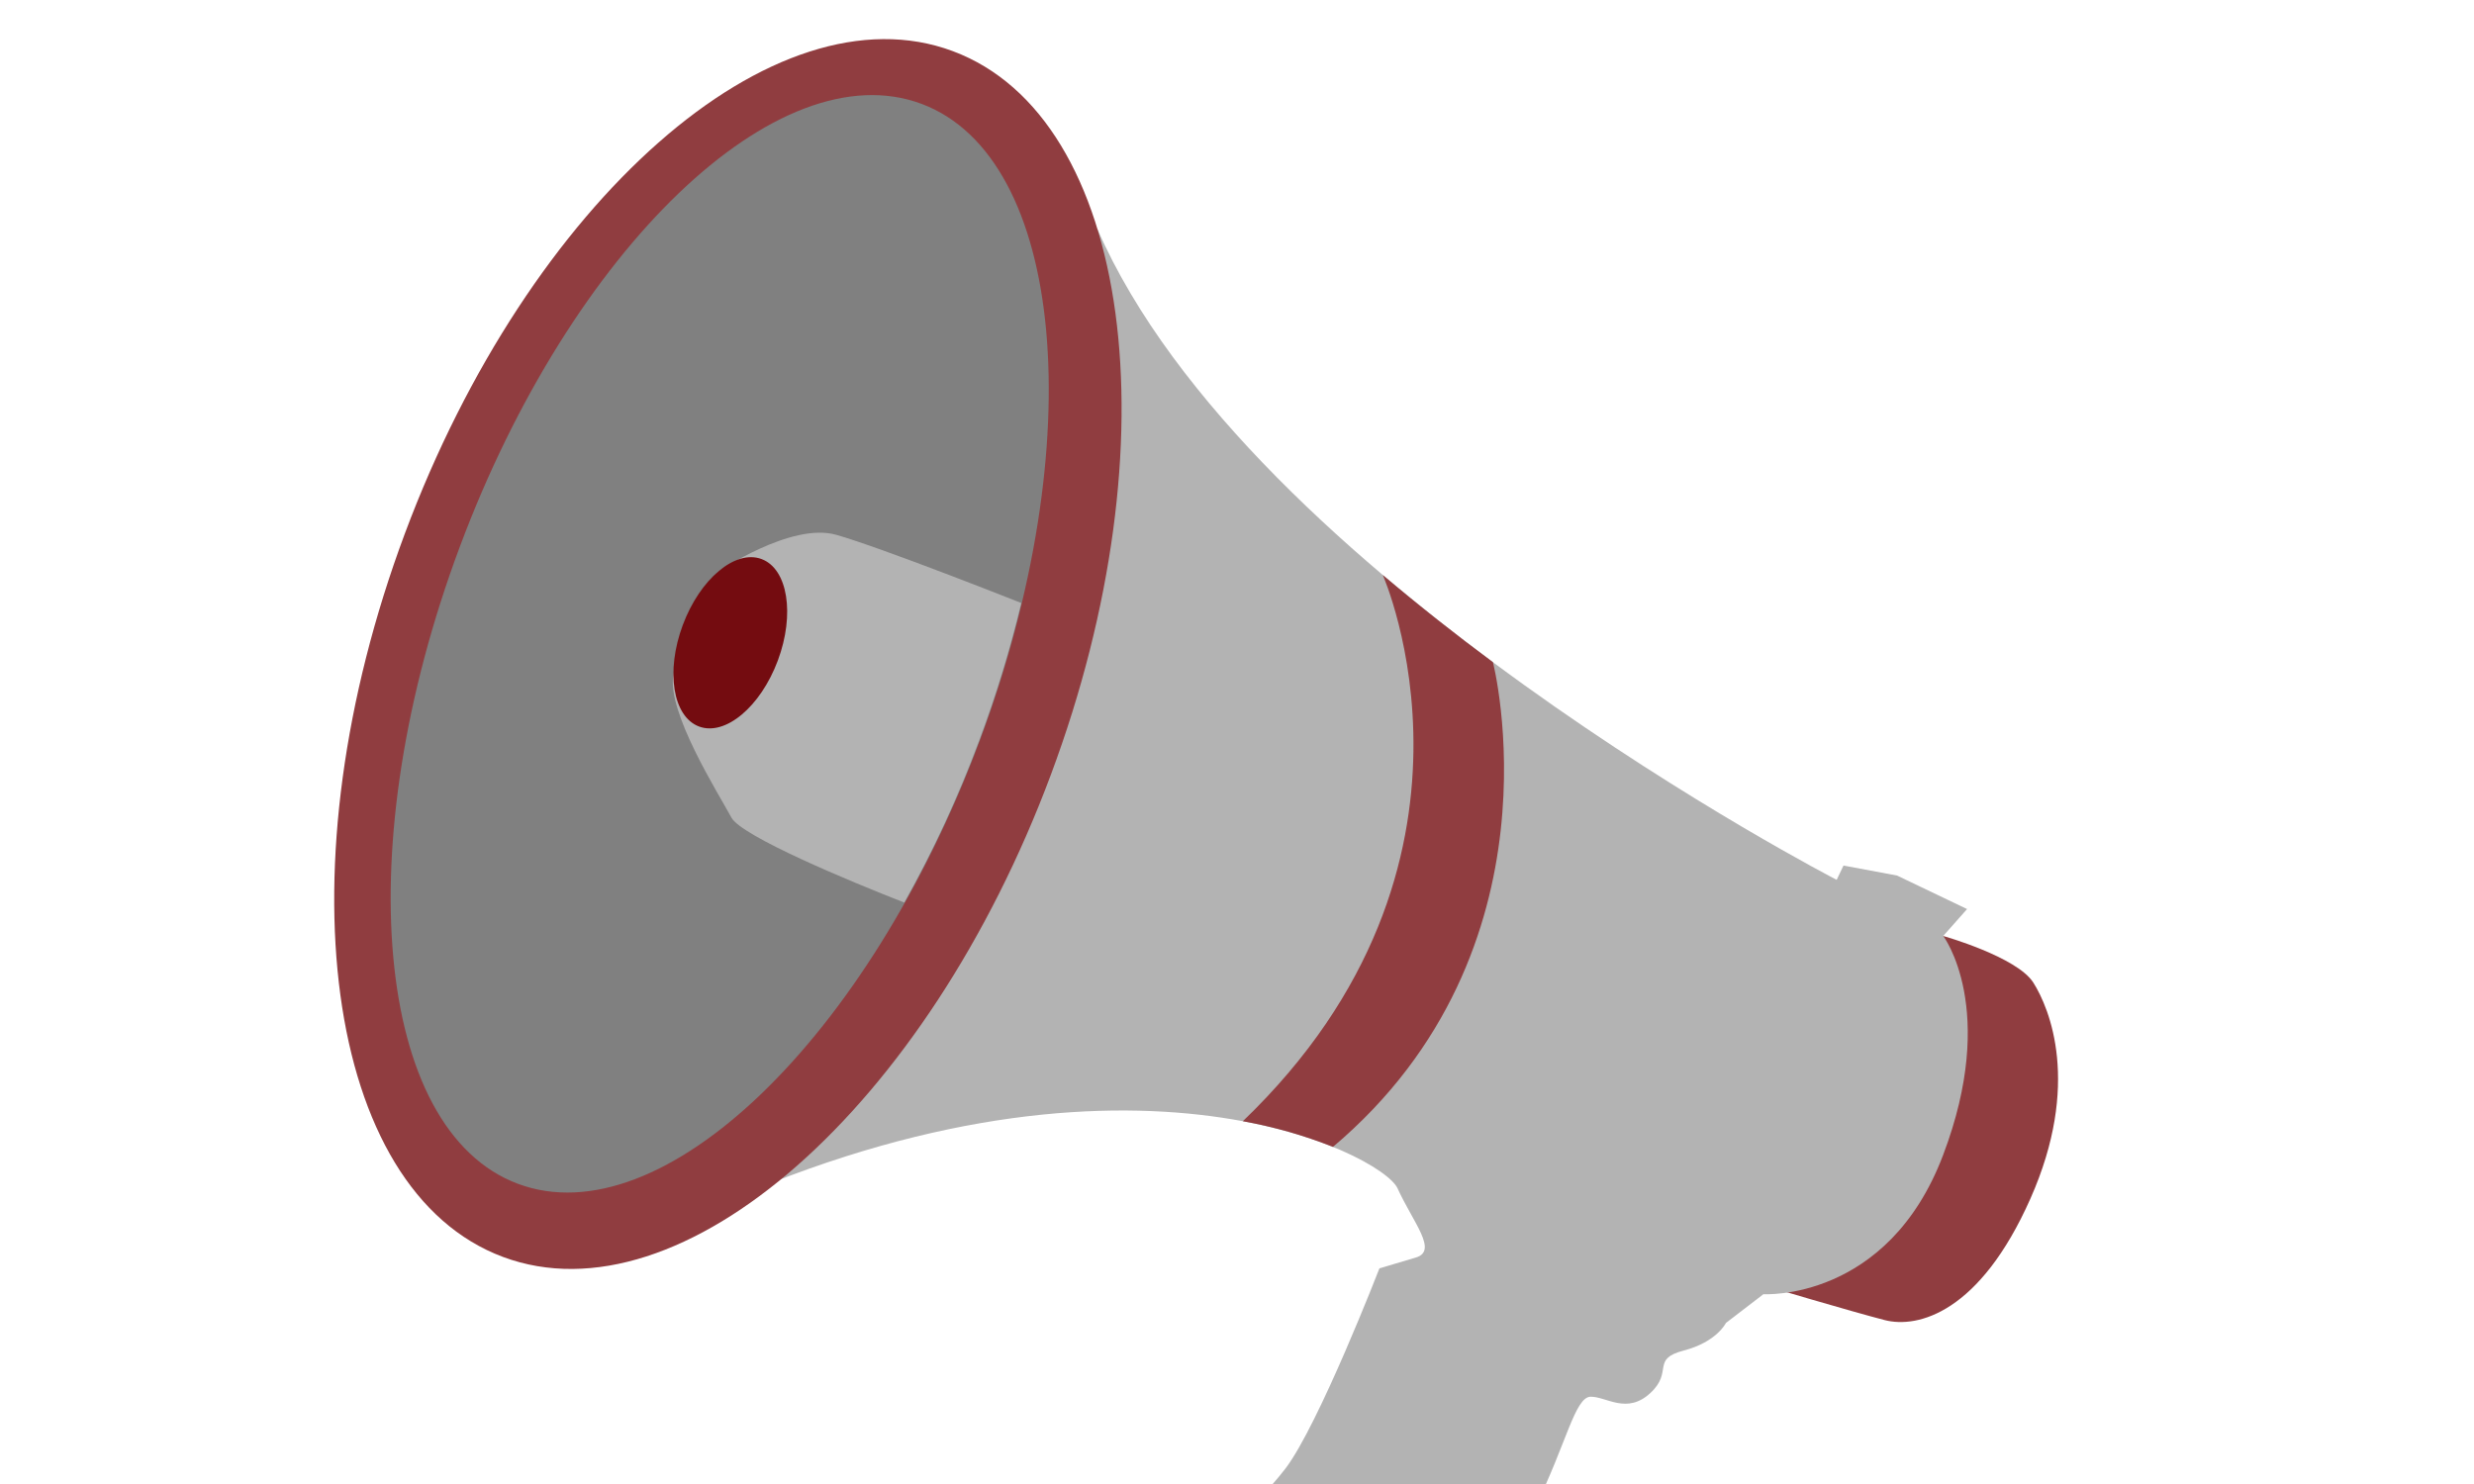
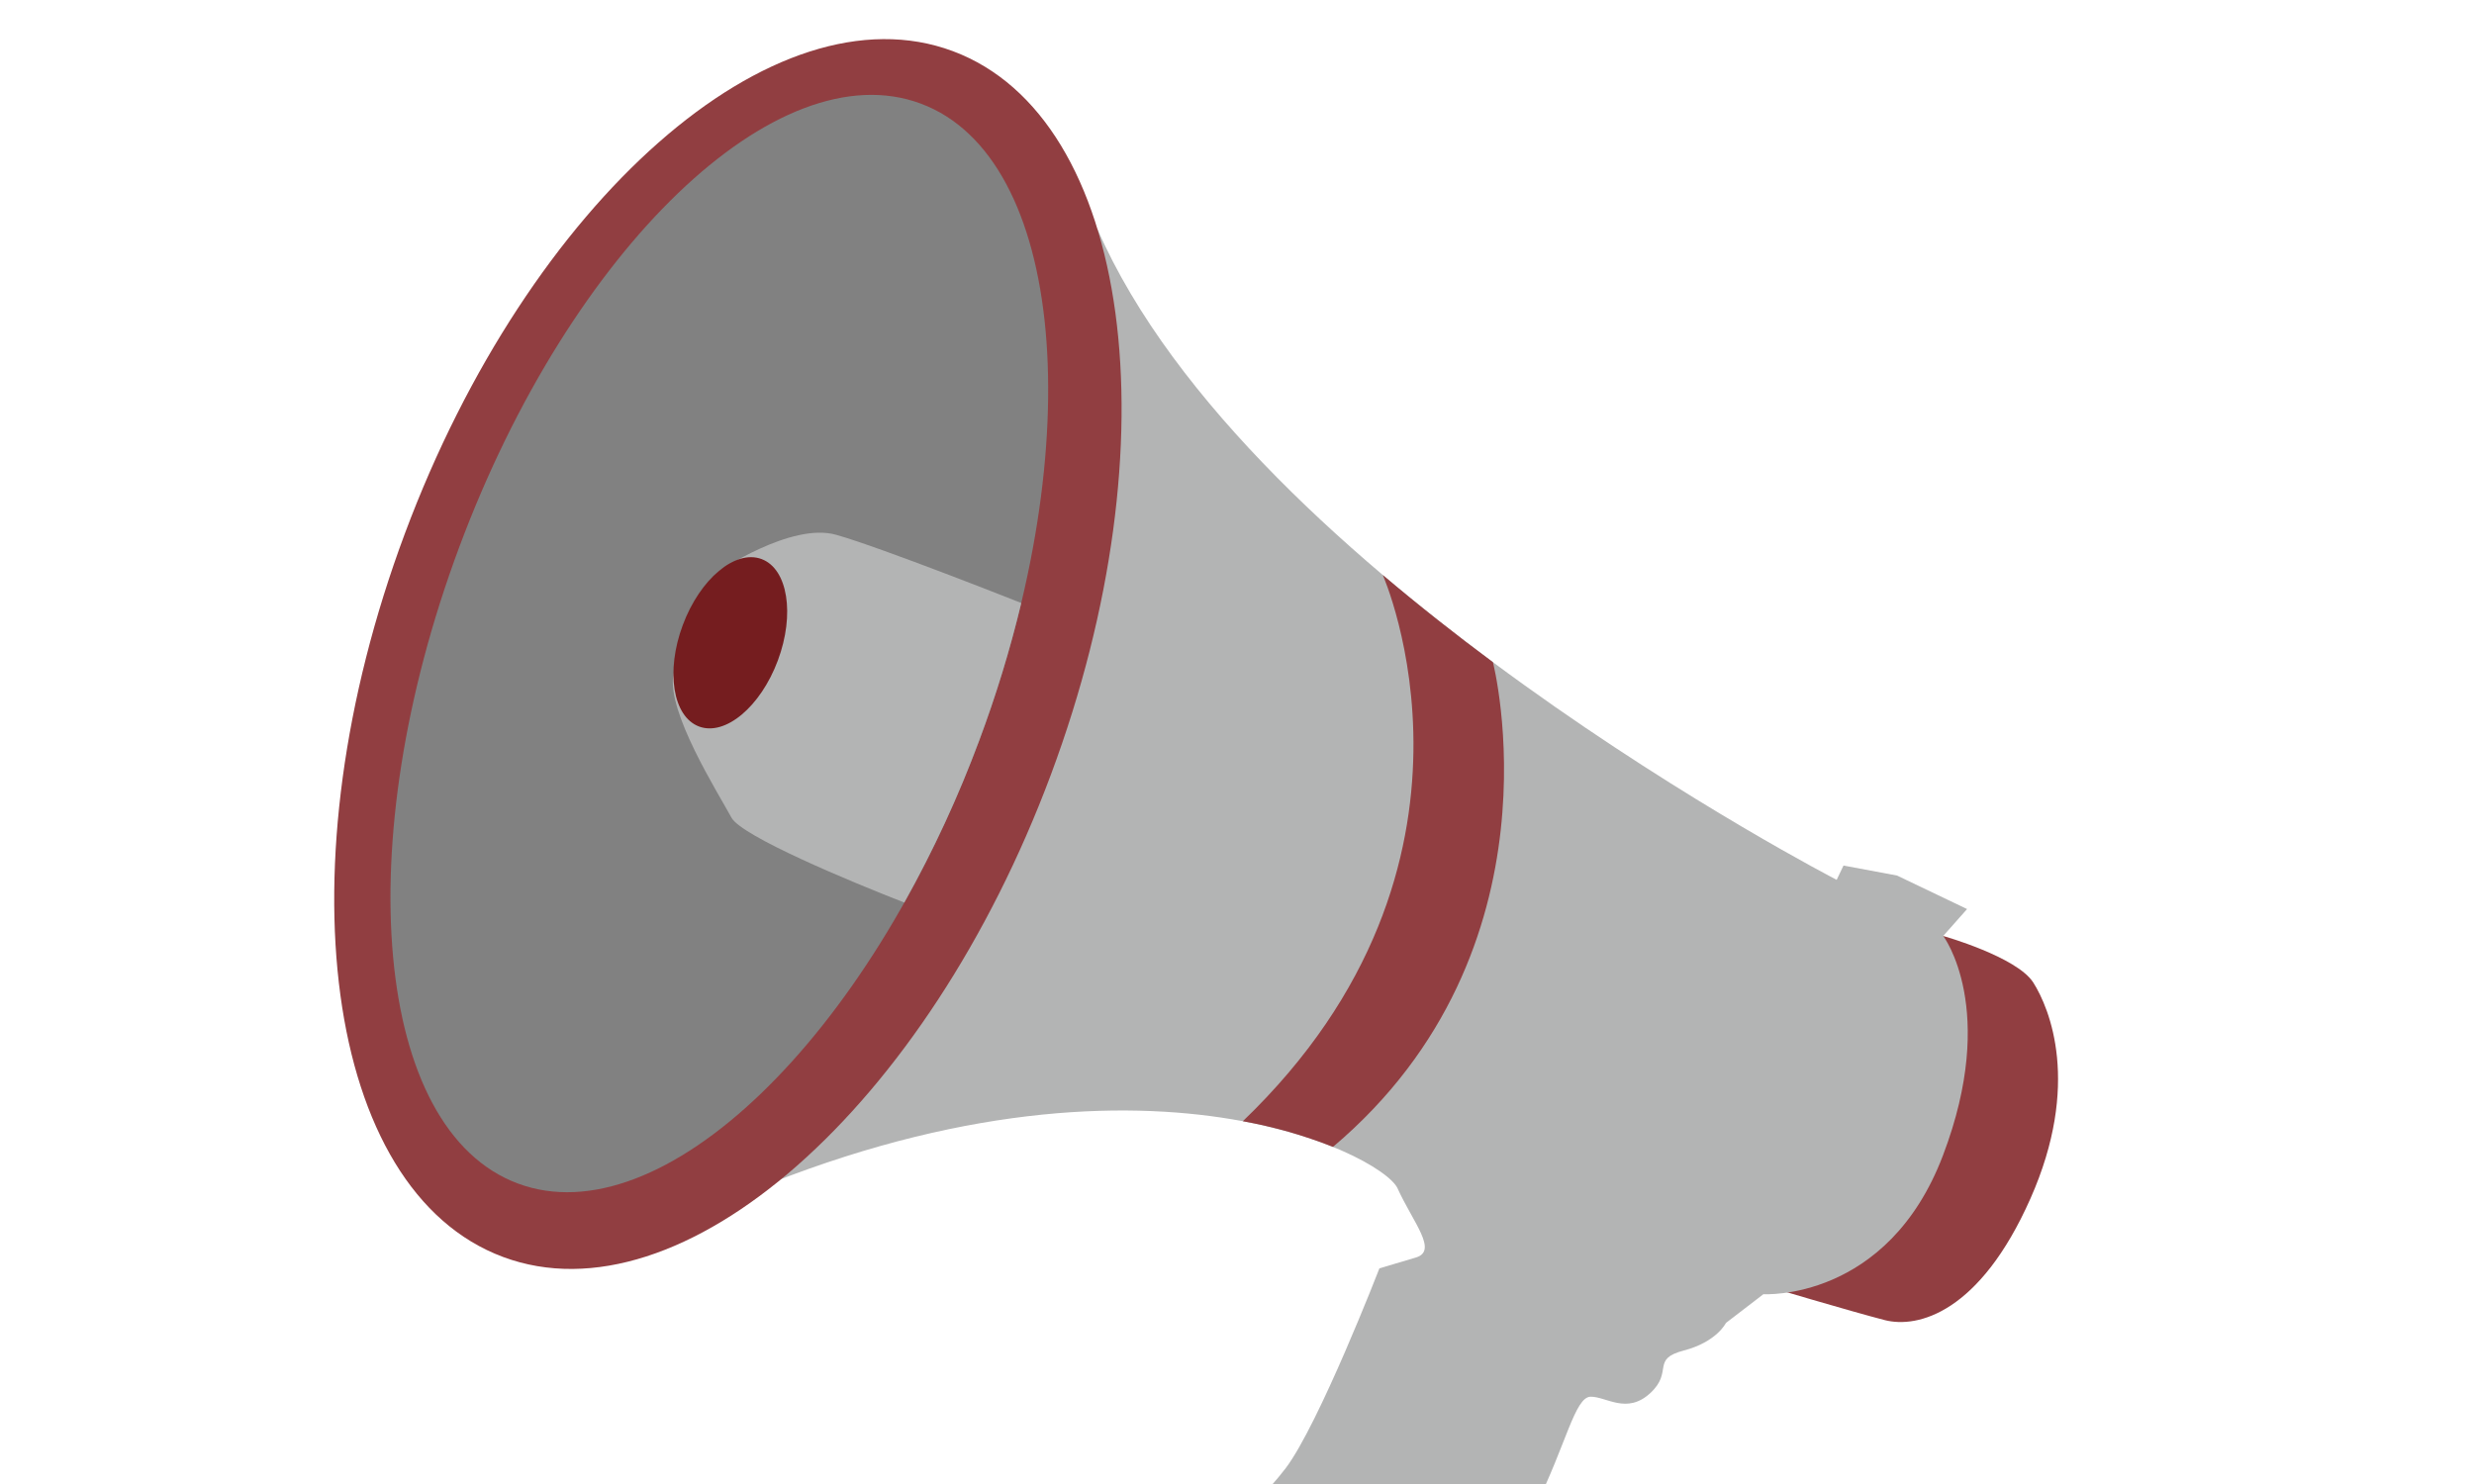
- <svg xmlns="http://www.w3.org/2000/svg" id="a1d55391-57fa-4470-b02f-fa87b3184db6" data-name="Layer 1" width="500" height="300" viewBox="0 0 500 300">
+ <svg xmlns="http://www.w3.org/2000/svg" id="ac31289b-3f4d-4ec8-893c-1e0b72a1fc11" data-name="Layer 1" width="176.389mm" height="105.833mm" viewBox="0 0 500 300">
  <defs>
-     <clipPath id="bd86744e-eb92-477c-acce-e129d1ebcc8a">
-       <rect x="2.648" y="-308.333" width="493.92" height="286.789" style="fill: none" />
-     </clipPath>
-     <clipPath id="a874d877-b896-4412-b221-e8eeda9525d7">
-       <rect x="-0.368" y="-239.004" width="260.889" height="218.606" style="fill: none" />
-     </clipPath>
-     <clipPath id="eb12656b-6d9e-4443-87ed-c6829ab777d5">
-       <rect x="127.132" y="-239.004" width="260.889" height="218.606" style="fill: none" />
-     </clipPath>
-     <clipPath id="ad333bba-c98b-4761-9955-44df56448c06">
-       <rect x="281.53" y="-239.004" width="260.889" height="218.606" style="fill: none" />
-     </clipPath>
-     <clipPath id="f4c4a09d-1951-4cc2-8c1f-1652abbd3432">
-       <rect x="-422.451" y="-1001.276" width="358.027" height="300" style="fill: none" />
-     </clipPath>
-     <clipPath id="b48314ff-fc72-4e45-9023-5fcdcf60562c">
+     <clipPath id="fb9dfec7-83bb-4825-9ecb-62d94ab0beb7">
      <rect x="51.236" width="384.504" height="300" style="fill: none" />
    </clipPath>
  </defs>
-   <g style="clip-path: url(#bd86744e-eb92-477c-acce-e129d1ebcc8a)">
-     <g style="clip-path: url(#a874d877-b896-4412-b221-e8eeda9525d7)">
-       <path d="M291.915,13.915c-23.681-14.971-64.7-100.16-112.838-100.872S32.985-79.768-7.027-10.087C-32.447,34.183-79.7,49.252,59.934,41.9S291.915,13.915,291.915,13.915Z" style="fill: #090302" />
-     </g>
-     <g style="clip-path: url(#eb12656b-6d9e-4443-87ed-c6829ab777d5)">
-       <g>
-         <path d="M211.46-62.637c-3.153,4.752-1.892,7.088-5.676,8.981s-2.734.88-7.779,2.542-6.728.822-9.882,4.816-5.044,8.2-7.988,12.615-1.683,1.682-9.883,6.938-10.512,5.256-13.665,8.41.42,2.312-6.518,6.1-.841,2.1-15.558,7.148S121.055-3.2,113.487,1.848s-9.041,3.784-13.246,8.83S89.519,21.611,83.212,31.492s-20.6,37.844-20.6,37.844H441.046s-7.779-30.695-24.808-44.571S397.946,9.837,390.378,8.576s-6.728.21-16.4-9.041-21.655-20.393-27.542-20.6-3.574,1.893-7.99-1.892-4.835-3.574-9.25-7.148-6.308-2.523-11.984-6.938,6.733-2.228-12.652-10.512S211.46-62.637,211.46-62.637Z" style="fill: #441716" />
-         <path d="M116.123,28.628c4.191,2.286,3.81-17.526,9.906,1.143S136.316,63.68,136.7,53.012s-3.81-14.859-1.905-22.1,4.572.937,12.192-8.675,7.239-10.369,9.906-15.134S154.6-12.52,161.462.053s11.811,8,12.954,16-.381,7.62-.381,19.431,1.905,24.384,3.429,16,.381-20.574.762-30.861,1.143-12.573,4.191-1.143,8.971,24.765,9.057,31.242,1.832,14.556,2.051.762,1.193-17.947,12-19.26,46.937,3.094,54.77,7.83c4.777,2.888-30.007-57.714-57.626-92.429a39.565,39.565,0,0,0-4.661,1.257c-5.046,1.663-6.728.822-9.882,4.816-.223.283-.428.57-.639.855h0c-2.353,3.171-4.038,6.472-6.162,9.9-.049.079-.1.158-.145.238-.335.536-.68,1.076-1.042,1.619-1.472,2.207-1.893,2.628-2.971,3.154-.134.065-.279.132-.438.2a38.847,38.847,0,0,0-3.815,1.953c-.756.437-1.634.969-2.659,1.626C165.128-23.46,162.3-22.228,160.135-21a15.436,15.436,0,0,0-3.548,2.661,7.618,7.618,0,0,0-1.285,1.586,4.627,4.627,0,0,0-.283.6c-.035.089-.067.174-.1.257a2.553,2.553,0,0,1-.72,1.041,8.055,8.055,0,0,1-.9.7c-.2.136-.422.282-.677.442-.636.4-1.464.876-2.548,1.468s-1.85,1.049-2.427,1.42c-.461.3-.8.538-1.087.747l-.4.293c-.123.092-.241.178-.362.263s-.245.167-.379.251c-1.145.712-3.09,1.493-10.908,4.174C119.794-.044,121.055-3.2,113.487,1.848c-1.419.946-2.624,1.671-3.673,2.256-.7.391-1.329.72-1.906,1.012s-1.1.547-1.594.789c-.735.364-1.393.7-2.03,1.092-.212.131-.422.268-.632.414a13.331,13.331,0,0,0-1.276,1.011,21.4,21.4,0,0,0-2.135,2.256c-1.314,1.577-2.854,3.236-4.542,5.073q-1.014,1.1-2.093,2.3c-1.437,1.6-2.949,3.331-4.5,5.255-1.161,1.442-2.342,2.99-3.527,4.665q-.593.837-1.186,1.718t-1.184,1.806c-1.38,2.162-3.142,5.189-5.053,8.6q-.41.73-.828,1.483c-.556,1-1.123,2.031-1.693,3.074s-1.145,2.1-1.717,3.161c-1.146,2.121-2.286,4.254-3.377,6.311-4.362,8.226-7.936,15.216-7.936,15.216H81.071c1.905-10.228,8-14.038,16.764-25.849S111.932,26.342,116.123,28.628Z" style="fill: #270c06" />
-         <path d="M266,68.379,251.827-34.314l-35.993-27.9c-2.774-.276-4.374-.424-4.374-.424-3.153,4.752-1.892,7.088-5.676,8.981-3.411,1.7-2.908,1.058-6.466,2.128l-.893,2.917c-3.154,8.831-7.989,19.343-6.728,31.537s-.41,19.343-.205,33.639,1.046,25.229,9.877,34.06c5.147,5.147,10.508,12.508,15.084,18.711h47.34C265.182,68.743,266,68.379,266,68.379Z" style="fill: #433128" />
-         <path d="M297.737-43.031c.5,1.451,4.021,2.41,11.117,12.922s12.564,7.148,11.723,18.291S320.156,5.422,317,14.463s-5.046,9.881-6.308,18.5,1.051,12.194-5.046,22.5S284.625,80.9,283.784,87.207s-7.569-88.723-7.569-88.723Z" style="fill: #433128" />
-         <path d="M259.606-13.432C247.491,7.5,259.271,38.43,271.169,23.924S281.6-9.27,281.6-9.27Z" style="fill: #a67437" />
-         <path d="M292.613-62.637c-4.968,4.321-5.451,4.8-9.308,8.66s-5.786,4.34-7.232,7.715-.482,3.214-4.339,4.821a47.27,47.27,0,0,0-10.125,6.268c-2.732,2.089-4.179,2.572-4.179,5.947s.164,4.884-1.125,7.232-3.857,7.232-2.25,10.607,2.492,7.071,4.219,5.786,1.567-4.5,3.978-1.607,5.142,6.107,5.3,7.714-.321,2.411-.482,8.2,0,12.215,0,12.215-4.982-6.107-5.464-11.411-.085-9.3-.712-11.639-3.467-20.022-9.253-24.361-5.946-2.732-8.357-5.465-2.042-4.783-5.3-6.717-6.615-3.986-4.593,0,3.789,1.414,2.021,3.985-7.554-.482-4.982,4.34,3.053,7.071,4.5,12.214-.9,4.514,2.2,7.962.852,2.484-.595,3.288-2.089-1.125-.643,3.214,1.768,2.572,2.732,9,1.768,9.965,4.34,15.59,1.285,4.661,3.535,10.446,2.411,6.75,4.822,9.643,16.232,31.34,18.643,34.233-1.125,2.25,3.536-4.983,10.768-14.143,12.857-27,1.9-10.446,6.254-22.018,5.8-18.643,10.139-25.071,7.875-3.858,5.143-13.5-3.536-7.393-7.072-17.036-4.031-11.494-4.787-14.313S292.613-62.637,292.613-62.637Z" style="fill: #e0c3a2" />
-         <path d="M428.588,69.145h5c.747-3.229.936-4.778-4.666-11.18-8-9.144-19.05-21.336-15.24-9.906C417.119,58.366,429.534,62.788,428.588,69.145Z" style="fill: #270c06" />
-         <path d="M351.918,7.105c2.71,5.9-.719,7.045,3.853,18.475s11.811,20.193,14.1,27.051c1.674,5.02,2.536,10.07,4.668,16.514h22.379c0-1.567,0-3.243,0-5.084,0-10.287-.762-20.193-2.667-22.86s-10.668-20.814-9.144-13.645,0,17.074,1.524,20.5,4.191,18.669-2.667-1.143S375.2,36.8,370.63,22.239s.381-7.708-4.572-22.567c-3.57-10.71-8.372-12.712-11.472-16.989-3.229-2.236-6.07-3.677-8.149-3.752-5.887-.21-3.574,1.893-7.99-1.892s-4.835-3.574-9.25-7.148-6.308-2.523-11.984-6.938c-1.891-1.47-1.774-2.208-1.5-2.845l-2.621,1.1c-.378,7.223,12.956,20.558,20.957,26.273S349.208,1.2,351.918,7.105Z" style="fill: #270c06" />
-       </g>
-     </g>
-     <g style="clip-path: url(#ad333bba-c98b-4761-9955-44df56448c06)">
-       <path d="M433.678-63.673c-.719,2.685-10.836,23.718-14.721,26.376s-11.859,7.769-15.539,9.4-9.814,3.68-15.335,6.134-7.769,3.68-15.743,5.52-16.971,2.863-18.4,5.93S338.4,21.179,338.4,21.179s-3.68-6.134-3.68-11.859S333.7,1.551,334.31-4.174a15.51,15.51,0,0,1,4.5-9.2s-4.089-2.249,0-6.747,6.134-4.5,6.747-8.179-1.018-1.6-4.089-3.68-4.089-4.089-3.68-5.929.613-1.432,3.271-3.272,6.747-4.907,7.974-6.747a5.877,5.877,0,0,1,3.046-2.328,18.841,18.841,0,0,1,0-9.285,30.473,30.473,0,0,1,4.928-9.856l78.226-42.308Z" style="fill: #eddeda" />
-     </g>
-   </g>
-   <g style="clip-path: url(#b48314ff-fc72-4e45-9023-5fcdcf60562c)">
+   <g style="clip-path: url(#fb9dfec7-83bb-4825-9ecb-62d94ab0beb7)">
    <g>
-       <path d="M392.726,189.216s14.919,4.213,18.219,9.435,9.648,20.552-.586,43.64-22.751,26.3-29.463,24.574-24.473-7.018-24.473-7.018L357,205.679Z" style="fill: #903d40" />
-       <path d="M140.06,245.944c86.119-40.371,139.239-12.646,142.382-5.722s8.273,12.655,3.69,14-7.348,2.184-7.348,2.184-12.228,31.539-18.957,40.421-27.264,27.225-23.126,35.6,1.2,17.333,7.173,26.053,17.023,15.854,22.518,9.276,1.975-4.7,8.246-11.133,29.667-40.084,35.743-52.257,7.906-21.969,11.082-22.01,7.319,3.647,12.057-.727.072-6.869,6.765-8.609,8.531-5.578,8.531-5.578l7.569-5.811s25.065,1.513,36.3-28.073.046-44.35.046-44.35l4.818-5.437-14.15-6.773-10.822-2.022-1.383,2.888S252.466,116.6,221.79,46.312l-69.213,85.132S93.921,267.573,140.06,245.944Z" style="fill: #b3b3b3" />
-       <ellipse cx="147.11" cy="132.218" rx="130.08" ry="69.683" transform="translate(-28.185 223.839) rotate(-69.543)" style="fill: #903d40" />
-       <ellipse cx="145.376" cy="130.099" rx="116.501" ry="56.062" transform="matrix(0.35, -0.937, 0.937, 0.35, -27.328, 220.836)" style="fill: gray" />
-       <path d="M197.9,149.693a237.6,237.6,0,0,0,8.5-27.792h0s-28.345-11.247-37.454-13.8-23.9,7.536-23.9,7.536-7.549,13.3-8.944,20.762,9.033,23.913,11.724,28.889c2.03,3.752,23.809,12.831,34.93,17.17A233.93,233.93,0,0,0,197.9,149.693Z" style="fill: #b3b3b3" />
-       <ellipse cx="147.597" cy="129.944" rx="18.065" ry="10.252" transform="translate(-25.738 222.816) rotate(-69.543)" style="fill: #740c10" />
-       <path d="M279.464,116.245s25.936,58.349-28.286,110.416h0a95.369,95.369,0,0,1,18.216,5.194h0c47.283-39.962,32.331-97.985,32.33-97.986-7.4-5.5-14.913-11.395-22.26-17.625Z" style="fill: #903d40" />
+       <path d="M392.726,189.216s14.919,4.213,18.219,9.435,9.648,20.552-.586,43.64-22.751,26.3-29.463,24.574-24.473-7.018-24.473-7.018L357,205.679Z" style="fill: #913e41" />
+       <path d="M140.06,245.944c86.119-40.371,139.239-12.646,142.382-5.722s8.273,12.655,3.69,14-7.348,2.184-7.348,2.184-12.228,31.539-18.957,40.421-27.264,27.225-23.126,35.6,1.2,17.333,7.173,26.053,17.023,15.854,22.518,9.276,1.975-4.7,8.246-11.133,29.667-40.084,35.743-52.257,7.906-21.969,11.082-22.01,7.319,3.647,12.057-.727.072-6.869,6.765-8.609,8.531-5.578,8.531-5.578l7.569-5.811s25.065,1.513,36.3-28.073.046-44.35.046-44.35l4.818-5.437-14.15-6.773-10.822-2.022-1.383,2.888S252.466,116.6,221.79,46.312l-69.213,85.132S93.921,267.573,140.06,245.944Z" style="fill: #b3b4b4" />
+       <ellipse cx="147.11" cy="132.218" rx="130.08" ry="69.683" transform="translate(-28.185 223.839) rotate(-69.543)" style="fill: #913e41" />
+       <ellipse cx="145.376" cy="130.099" rx="116.501" ry="56.062" transform="translate(-27.328 220.836) rotate(-69.543)" style="fill: #818181" />
+       <path d="M197.9,149.693a237.6,237.6,0,0,0,8.5-27.792h0s-28.345-11.247-37.454-13.8-23.9,7.536-23.9,7.536-7.549,13.3-8.944,20.762,9.033,23.913,11.724,28.889c2.03,3.752,23.809,12.831,34.93,17.17A233.93,233.93,0,0,0,197.9,149.693Z" style="fill: #b3b4b4" />
+       <ellipse cx="147.597" cy="129.944" rx="18.065" ry="10.252" transform="translate(-25.738 222.816) rotate(-69.543)" style="fill: #751d1f" />
+       <path d="M279.464,116.245s25.936,58.349-28.286,110.416h0a95.369,95.369,0,0,1,18.216,5.194h0c47.283-39.962,32.331-97.985,32.33-97.986-7.4-5.5-14.913-11.395-22.26-17.625Z" style="fill: #913e41" />
    </g>
  </g>
</svg>
